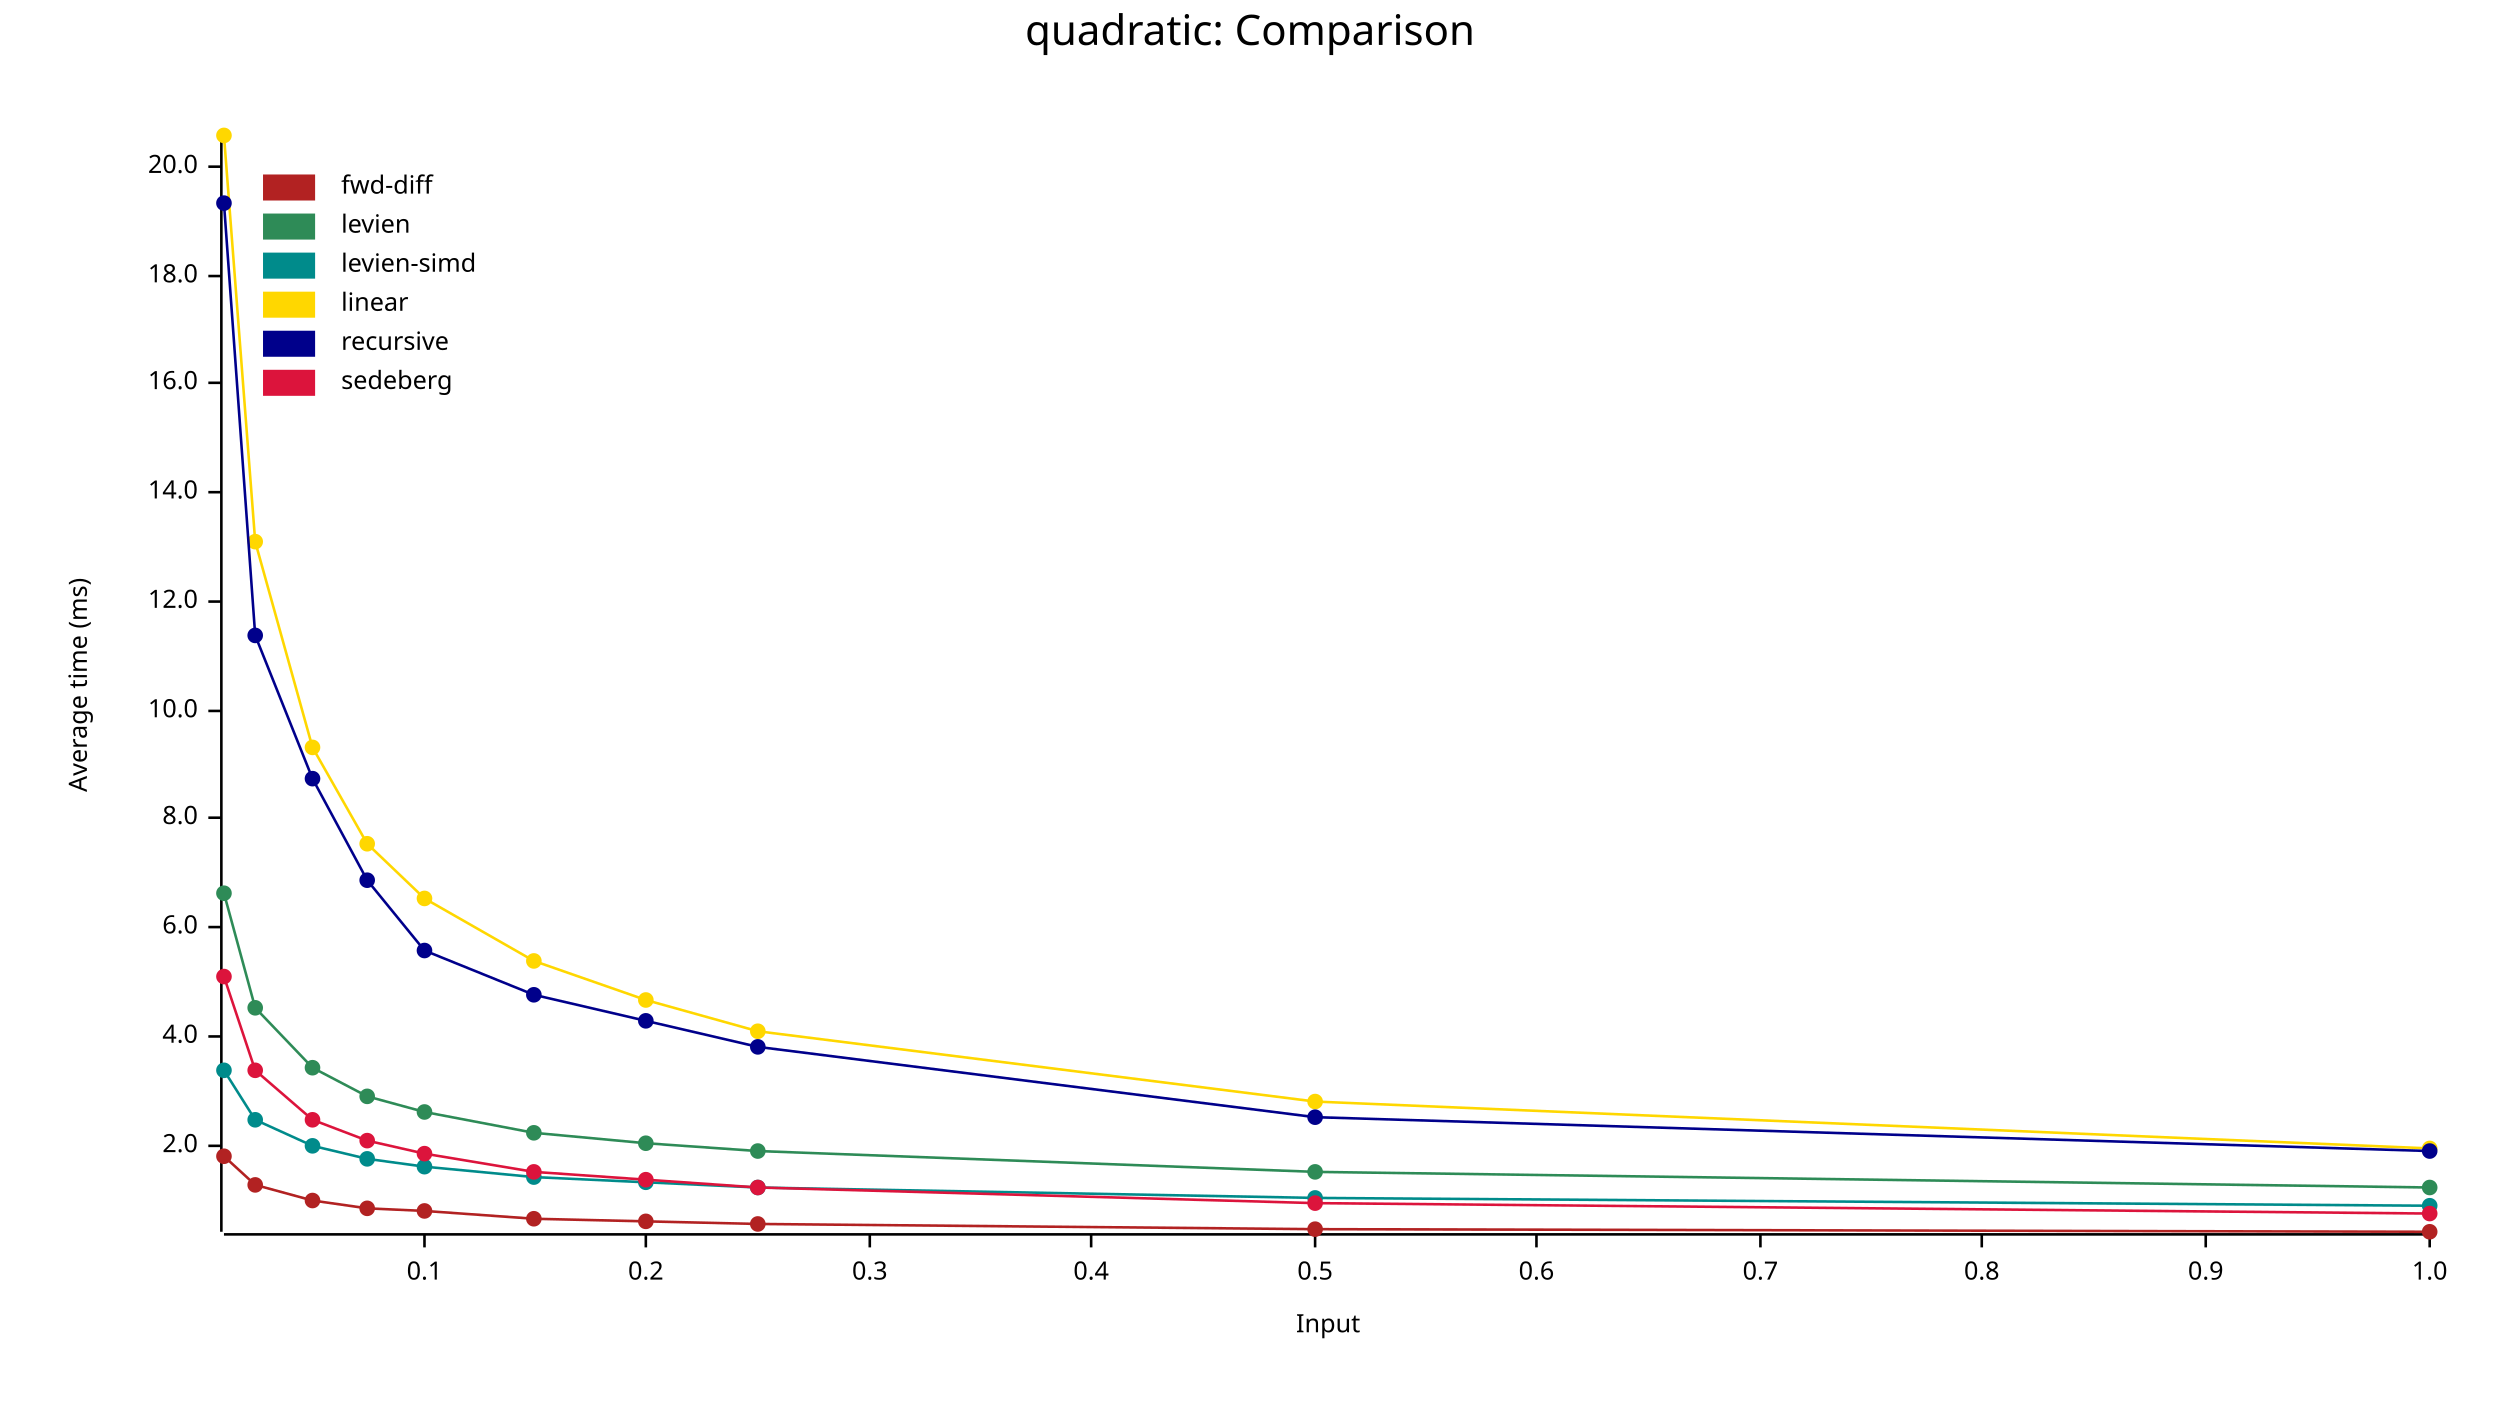
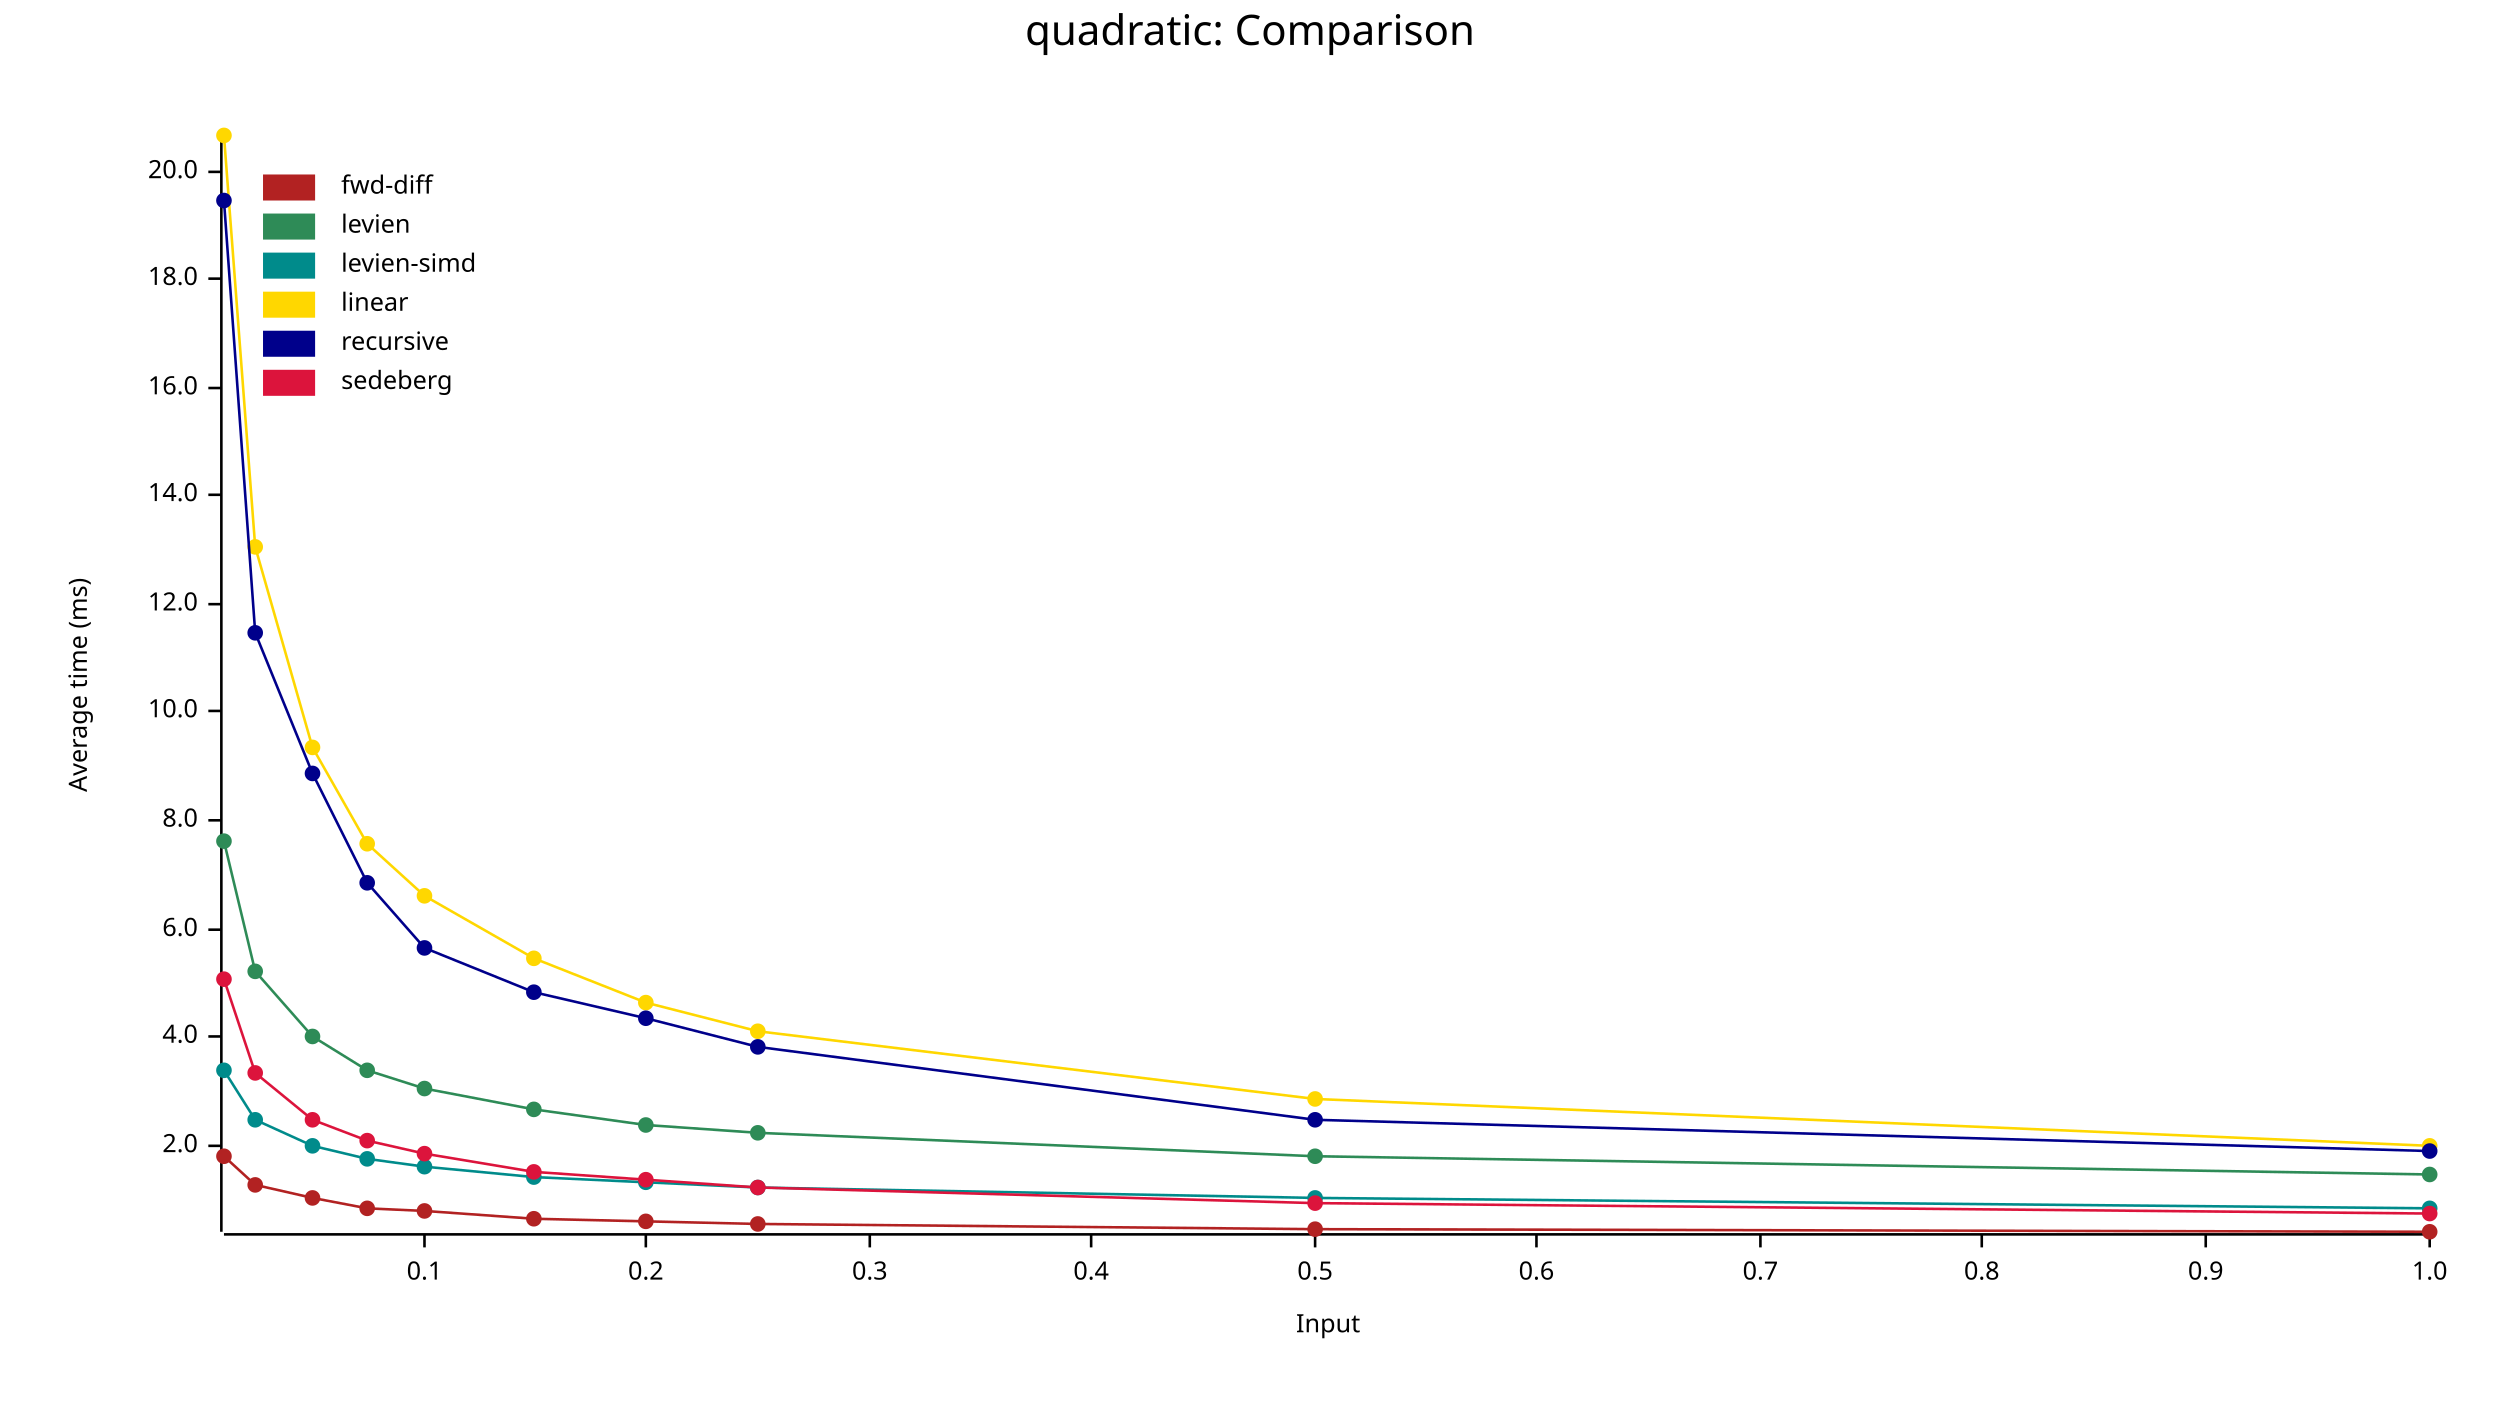
<svg xmlns="http://www.w3.org/2000/svg" width="960" height="540" viewBox="0 0 960 540">
  <text x="480" y="5" dy="0.76em" text-anchor="middle" font-family="sans-serif" font-size="16.129" opacity="1" fill="#000000">
quadratic: Comparison
</text>
  <text x="26" y="263" dy="0.76em" text-anchor="middle" font-family="sans-serif" font-size="9.677" opacity="1" fill="#000000" transform="rotate(270, 26, 263)">
Average time (ms)
</text>
  <text x="510" y="514" dy="-0.5ex" text-anchor="middle" font-family="sans-serif" font-size="9.677" opacity="1" fill="#000000">
Input
</text>
  <polyline fill="none" opacity="1" stroke="#000000" stroke-width="1" points="85,52 85,473 " />
  <text x="76" y="440" dy="0.5ex" text-anchor="end" font-family="sans-serif" font-size="9.677" opacity="1" fill="#000000">
2.0
</text>
  <polyline fill="none" opacity="1" stroke="#000000" stroke-width="1" points="80,440 85,440 " />
  <text x="76" y="398" dy="0.5ex" text-anchor="end" font-family="sans-serif" font-size="9.677" opacity="1" fill="#000000">
4.0
</text>
  <polyline fill="none" opacity="1" stroke="#000000" stroke-width="1" points="80,398 85,398 " />
-   <text x="76" y="356" dy="0.5ex" text-anchor="end" font-family="sans-serif" font-size="9.677" opacity="1" fill="#000000">
+   <text x="76" y="357" dy="0.5ex" text-anchor="end" font-family="sans-serif" font-size="9.677" opacity="1" fill="#000000">
6.0
</text>
-   <polyline fill="none" opacity="1" stroke="#000000" stroke-width="1" points="80,356 85,356 " />
-   <text x="76" y="314" dy="0.5ex" text-anchor="end" font-family="sans-serif" font-size="9.677" opacity="1" fill="#000000">
+   <polyline fill="none" opacity="1" stroke="#000000" stroke-width="1" points="80,357 85,357 " />
+   <text x="76" y="315" dy="0.5ex" text-anchor="end" font-family="sans-serif" font-size="9.677" opacity="1" fill="#000000">
8.0
</text>
-   <polyline fill="none" opacity="1" stroke="#000000" stroke-width="1" points="80,314 85,314 " />
+   <polyline fill="none" opacity="1" stroke="#000000" stroke-width="1" points="80,315 85,315 " />
  <text x="76" y="273" dy="0.5ex" text-anchor="end" font-family="sans-serif" font-size="9.677" opacity="1" fill="#000000">
10.0
</text>
  <polyline fill="none" opacity="1" stroke="#000000" stroke-width="1" points="80,273 85,273 " />
-   <text x="76" y="231" dy="0.5ex" text-anchor="end" font-family="sans-serif" font-size="9.677" opacity="1" fill="#000000">
+   <text x="76" y="232" dy="0.5ex" text-anchor="end" font-family="sans-serif" font-size="9.677" opacity="1" fill="#000000">
12.0
</text>
-   <polyline fill="none" opacity="1" stroke="#000000" stroke-width="1" points="80,231 85,231 " />
-   <text x="76" y="189" dy="0.5ex" text-anchor="end" font-family="sans-serif" font-size="9.677" opacity="1" fill="#000000">
+   <polyline fill="none" opacity="1" stroke="#000000" stroke-width="1" points="80,232 85,232 " />
+   <text x="76" y="190" dy="0.5ex" text-anchor="end" font-family="sans-serif" font-size="9.677" opacity="1" fill="#000000">
14.0
</text>
-   <polyline fill="none" opacity="1" stroke="#000000" stroke-width="1" points="80,189 85,189 " />
-   <text x="76" y="147" dy="0.5ex" text-anchor="end" font-family="sans-serif" font-size="9.677" opacity="1" fill="#000000">
+   <polyline fill="none" opacity="1" stroke="#000000" stroke-width="1" points="80,190 85,190 " />
+   <text x="76" y="149" dy="0.5ex" text-anchor="end" font-family="sans-serif" font-size="9.677" opacity="1" fill="#000000">
16.0
</text>
-   <polyline fill="none" opacity="1" stroke="#000000" stroke-width="1" points="80,147 85,147 " />
-   <text x="76" y="106" dy="0.5ex" text-anchor="end" font-family="sans-serif" font-size="9.677" opacity="1" fill="#000000">
+   <polyline fill="none" opacity="1" stroke="#000000" stroke-width="1" points="80,149 85,149 " />
+   <text x="76" y="107" dy="0.5ex" text-anchor="end" font-family="sans-serif" font-size="9.677" opacity="1" fill="#000000">
18.0
</text>
-   <polyline fill="none" opacity="1" stroke="#000000" stroke-width="1" points="80,106 85,106 " />
-   <text x="76" y="64" dy="0.5ex" text-anchor="end" font-family="sans-serif" font-size="9.677" opacity="1" fill="#000000">
+   <polyline fill="none" opacity="1" stroke="#000000" stroke-width="1" points="80,107 85,107 " />
+   <text x="76" y="66" dy="0.5ex" text-anchor="end" font-family="sans-serif" font-size="9.677" opacity="1" fill="#000000">
20.0
</text>
-   <polyline fill="none" opacity="1" stroke="#000000" stroke-width="1" points="80,64 85,64 " />
+   <polyline fill="none" opacity="1" stroke="#000000" stroke-width="1" points="80,66 85,66 " />
  <polyline fill="none" opacity="1" stroke="#000000" stroke-width="1" points="86,474 933,474 " />
  <text x="163" y="484" dy="0.76em" text-anchor="middle" font-family="sans-serif" font-size="9.677" opacity="1" fill="#000000">
0.1
</text>
  <polyline fill="none" opacity="1" stroke="#000000" stroke-width="1" points="163,474 163,479 " />
  <text x="248" y="484" dy="0.76em" text-anchor="middle" font-family="sans-serif" font-size="9.677" opacity="1" fill="#000000">
0.2
</text>
  <polyline fill="none" opacity="1" stroke="#000000" stroke-width="1" points="248,474 248,479 " />
  <text x="334" y="484" dy="0.76em" text-anchor="middle" font-family="sans-serif" font-size="9.677" opacity="1" fill="#000000">
0.3
</text>
  <polyline fill="none" opacity="1" stroke="#000000" stroke-width="1" points="334,474 334,479 " />
  <text x="419" y="484" dy="0.76em" text-anchor="middle" font-family="sans-serif" font-size="9.677" opacity="1" fill="#000000">
0.4
</text>
  <polyline fill="none" opacity="1" stroke="#000000" stroke-width="1" points="419,474 419,479 " />
  <text x="505" y="484" dy="0.76em" text-anchor="middle" font-family="sans-serif" font-size="9.677" opacity="1" fill="#000000">
0.5
</text>
  <polyline fill="none" opacity="1" stroke="#000000" stroke-width="1" points="505,474 505,479 " />
  <text x="590" y="484" dy="0.76em" text-anchor="middle" font-family="sans-serif" font-size="9.677" opacity="1" fill="#000000">
0.6
</text>
  <polyline fill="none" opacity="1" stroke="#000000" stroke-width="1" points="590,474 590,479 " />
  <text x="676" y="484" dy="0.76em" text-anchor="middle" font-family="sans-serif" font-size="9.677" opacity="1" fill="#000000">
0.7
</text>
  <polyline fill="none" opacity="1" stroke="#000000" stroke-width="1" points="676,474 676,479 " />
  <text x="761" y="484" dy="0.76em" text-anchor="middle" font-family="sans-serif" font-size="9.677" opacity="1" fill="#000000">
0.8
</text>
  <polyline fill="none" opacity="1" stroke="#000000" stroke-width="1" points="761,474 761,479 " />
  <text x="847" y="484" dy="0.76em" text-anchor="middle" font-family="sans-serif" font-size="9.677" opacity="1" fill="#000000">
0.9
</text>
  <polyline fill="none" opacity="1" stroke="#000000" stroke-width="1" points="847,474 847,479 " />
  <text x="933" y="484" dy="0.76em" text-anchor="middle" font-family="sans-serif" font-size="9.677" opacity="1" fill="#000000">
1.0
</text>
  <polyline fill="none" opacity="1" stroke="#000000" stroke-width="1" points="933,474 933,479 " />
  <circle cx="86" cy="444" r="3" opacity="1" fill="#B22222" stroke="none" stroke-width="1" />
  <circle cx="98" cy="455" r="3" opacity="1" fill="#B22222" stroke="none" stroke-width="1" />
-   <circle cx="120" cy="461" r="3" opacity="1" fill="#B22222" stroke="none" stroke-width="1" />
+   <circle cx="120" cy="460" r="3" opacity="1" fill="#B22222" stroke="none" stroke-width="1" />
  <circle cx="141" cy="464" r="3" opacity="1" fill="#B22222" stroke="none" stroke-width="1" />
  <circle cx="163" cy="465" r="3" opacity="1" fill="#B22222" stroke="none" stroke-width="1" />
  <circle cx="205" cy="468" r="3" opacity="1" fill="#B22222" stroke="none" stroke-width="1" />
  <circle cx="248" cy="469" r="3" opacity="1" fill="#B22222" stroke="none" stroke-width="1" />
  <circle cx="291" cy="470" r="3" opacity="1" fill="#B22222" stroke="none" stroke-width="1" />
  <circle cx="505" cy="472" r="3" opacity="1" fill="#B22222" stroke="none" stroke-width="1" />
  <circle cx="933" cy="473" r="3" opacity="1" fill="#B22222" stroke="none" stroke-width="1" />
-   <polyline fill="none" opacity="1" stroke="#B22222" stroke-width="1" points="86,444 98,455 120,461 141,464 163,465 205,468 248,469 291,470 505,472 933,473 " />
-   <circle cx="86" cy="343" r="3" opacity="1" fill="#2E8B57" stroke="none" stroke-width="1" />
-   <circle cx="98" cy="387" r="3" opacity="1" fill="#2E8B57" stroke="none" stroke-width="1" />
-   <circle cx="120" cy="410" r="3" opacity="1" fill="#2E8B57" stroke="none" stroke-width="1" />
-   <circle cx="141" cy="421" r="3" opacity="1" fill="#2E8B57" stroke="none" stroke-width="1" />
-   <circle cx="163" cy="427" r="3" opacity="1" fill="#2E8B57" stroke="none" stroke-width="1" />
-   <circle cx="205" cy="435" r="3" opacity="1" fill="#2E8B57" stroke="none" stroke-width="1" />
-   <circle cx="248" cy="439" r="3" opacity="1" fill="#2E8B57" stroke="none" stroke-width="1" />
-   <circle cx="291" cy="442" r="3" opacity="1" fill="#2E8B57" stroke="none" stroke-width="1" />
-   <circle cx="505" cy="450" r="3" opacity="1" fill="#2E8B57" stroke="none" stroke-width="1" />
-   <circle cx="933" cy="456" r="3" opacity="1" fill="#2E8B57" stroke="none" stroke-width="1" />
-   <polyline fill="none" opacity="1" stroke="#2E8B57" stroke-width="1" points="86,343 98,387 120,410 141,421 163,427 205,435 248,439 291,442 505,450 933,456 " />
+   <polyline fill="none" opacity="1" stroke="#B22222" stroke-width="1" points="86,444 98,455 120,460 141,464 163,465 205,468 248,469 291,470 505,472 933,473 " />
+   <circle cx="86" cy="323" r="3" opacity="1" fill="#2E8B57" stroke="none" stroke-width="1" />
+   <circle cx="98" cy="373" r="3" opacity="1" fill="#2E8B57" stroke="none" stroke-width="1" />
+   <circle cx="120" cy="398" r="3" opacity="1" fill="#2E8B57" stroke="none" stroke-width="1" />
+   <circle cx="141" cy="411" r="3" opacity="1" fill="#2E8B57" stroke="none" stroke-width="1" />
+   <circle cx="163" cy="418" r="3" opacity="1" fill="#2E8B57" stroke="none" stroke-width="1" />
+   <circle cx="205" cy="426" r="3" opacity="1" fill="#2E8B57" stroke="none" stroke-width="1" />
+   <circle cx="248" cy="432" r="3" opacity="1" fill="#2E8B57" stroke="none" stroke-width="1" />
+   <circle cx="291" cy="435" r="3" opacity="1" fill="#2E8B57" stroke="none" stroke-width="1" />
+   <circle cx="505" cy="444" r="3" opacity="1" fill="#2E8B57" stroke="none" stroke-width="1" />
+   <circle cx="933" cy="451" r="3" opacity="1" fill="#2E8B57" stroke="none" stroke-width="1" />
+   <polyline fill="none" opacity="1" stroke="#2E8B57" stroke-width="1" points="86,323 98,373 120,398 141,411 163,418 205,426 248,432 291,435 505,444 933,451 " />
  <circle cx="86" cy="411" r="3" opacity="1" fill="#008B8B" stroke="none" stroke-width="1" />
  <circle cx="98" cy="430" r="3" opacity="1" fill="#008B8B" stroke="none" stroke-width="1" />
  <circle cx="120" cy="440" r="3" opacity="1" fill="#008B8B" stroke="none" stroke-width="1" />
  <circle cx="141" cy="445" r="3" opacity="1" fill="#008B8B" stroke="none" stroke-width="1" />
  <circle cx="163" cy="448" r="3" opacity="1" fill="#008B8B" stroke="none" stroke-width="1" />
  <circle cx="205" cy="452" r="3" opacity="1" fill="#008B8B" stroke="none" stroke-width="1" />
  <circle cx="248" cy="454" r="3" opacity="1" fill="#008B8B" stroke="none" stroke-width="1" />
  <circle cx="291" cy="456" r="3" opacity="1" fill="#008B8B" stroke="none" stroke-width="1" />
  <circle cx="505" cy="460" r="3" opacity="1" fill="#008B8B" stroke="none" stroke-width="1" />
-   <circle cx="933" cy="463" r="3" opacity="1" fill="#008B8B" stroke="none" stroke-width="1" />
-   <polyline fill="none" opacity="1" stroke="#008B8B" stroke-width="1" points="86,411 98,430 120,440 141,445 163,448 205,452 248,454 291,456 505,460 933,463 " />
+   <circle cx="933" cy="464" r="3" opacity="1" fill="#008B8B" stroke="none" stroke-width="1" />
+   <polyline fill="none" opacity="1" stroke="#008B8B" stroke-width="1" points="86,411 98,430 120,440 141,445 163,448 205,452 248,454 291,456 505,460 933,464 " />
  <circle cx="86" cy="52" r="3" opacity="1" fill="#FFD700" stroke="none" stroke-width="1" />
-   <circle cx="98" cy="208" r="3" opacity="1" fill="#FFD700" stroke="none" stroke-width="1" />
+   <circle cx="98" cy="210" r="3" opacity="1" fill="#FFD700" stroke="none" stroke-width="1" />
  <circle cx="120" cy="287" r="3" opacity="1" fill="#FFD700" stroke="none" stroke-width="1" />
  <circle cx="141" cy="324" r="3" opacity="1" fill="#FFD700" stroke="none" stroke-width="1" />
-   <circle cx="163" cy="345" r="3" opacity="1" fill="#FFD700" stroke="none" stroke-width="1" />
-   <circle cx="205" cy="369" r="3" opacity="1" fill="#FFD700" stroke="none" stroke-width="1" />
-   <circle cx="248" cy="384" r="3" opacity="1" fill="#FFD700" stroke="none" stroke-width="1" />
+   <circle cx="163" cy="344" r="3" opacity="1" fill="#FFD700" stroke="none" stroke-width="1" />
+   <circle cx="205" cy="368" r="3" opacity="1" fill="#FFD700" stroke="none" stroke-width="1" />
+   <circle cx="248" cy="385" r="3" opacity="1" fill="#FFD700" stroke="none" stroke-width="1" />
  <circle cx="291" cy="396" r="3" opacity="1" fill="#FFD700" stroke="none" stroke-width="1" />
-   <circle cx="505" cy="423" r="3" opacity="1" fill="#FFD700" stroke="none" stroke-width="1" />
-   <circle cx="933" cy="441" r="3" opacity="1" fill="#FFD700" stroke="none" stroke-width="1" />
-   <polyline fill="none" opacity="1" stroke="#FFD700" stroke-width="1" points="86,52 98,208 120,287 141,324 163,345 205,369 248,384 291,396 505,423 933,441 " />
-   <circle cx="86" cy="78" r="3" opacity="1" fill="#00008B" stroke="none" stroke-width="1" />
-   <circle cx="98" cy="244" r="3" opacity="1" fill="#00008B" stroke="none" stroke-width="1" />
-   <circle cx="120" cy="299" r="3" opacity="1" fill="#00008B" stroke="none" stroke-width="1" />
-   <circle cx="141" cy="338" r="3" opacity="1" fill="#00008B" stroke="none" stroke-width="1" />
-   <circle cx="163" cy="365" r="3" opacity="1" fill="#00008B" stroke="none" stroke-width="1" />
-   <circle cx="205" cy="382" r="3" opacity="1" fill="#00008B" stroke="none" stroke-width="1" />
-   <circle cx="248" cy="392" r="3" opacity="1" fill="#00008B" stroke="none" stroke-width="1" />
+   <circle cx="505" cy="422" r="3" opacity="1" fill="#FFD700" stroke="none" stroke-width="1" />
+   <circle cx="933" cy="440" r="3" opacity="1" fill="#FFD700" stroke="none" stroke-width="1" />
+   <polyline fill="none" opacity="1" stroke="#FFD700" stroke-width="1" points="86,52 98,210 120,287 141,324 163,344 205,368 248,385 291,396 505,422 933,440 " />
+   <circle cx="86" cy="77" r="3" opacity="1" fill="#00008B" stroke="none" stroke-width="1" />
+   <circle cx="98" cy="243" r="3" opacity="1" fill="#00008B" stroke="none" stroke-width="1" />
+   <circle cx="120" cy="297" r="3" opacity="1" fill="#00008B" stroke="none" stroke-width="1" />
+   <circle cx="141" cy="339" r="3" opacity="1" fill="#00008B" stroke="none" stroke-width="1" />
+   <circle cx="163" cy="364" r="3" opacity="1" fill="#00008B" stroke="none" stroke-width="1" />
+   <circle cx="205" cy="381" r="3" opacity="1" fill="#00008B" stroke="none" stroke-width="1" />
+   <circle cx="248" cy="391" r="3" opacity="1" fill="#00008B" stroke="none" stroke-width="1" />
  <circle cx="291" cy="402" r="3" opacity="1" fill="#00008B" stroke="none" stroke-width="1" />
-   <circle cx="505" cy="429" r="3" opacity="1" fill="#00008B" stroke="none" stroke-width="1" />
+   <circle cx="505" cy="430" r="3" opacity="1" fill="#00008B" stroke="none" stroke-width="1" />
  <circle cx="933" cy="442" r="3" opacity="1" fill="#00008B" stroke="none" stroke-width="1" />
-   <polyline fill="none" opacity="1" stroke="#00008B" stroke-width="1" points="86,78 98,244 120,299 141,338 163,365 205,382 248,392 291,402 505,429 933,442 " />
-   <circle cx="86" cy="375" r="3" opacity="1" fill="#DC143C" stroke="none" stroke-width="1" />
-   <circle cx="98" cy="411" r="3" opacity="1" fill="#DC143C" stroke="none" stroke-width="1" />
+   <polyline fill="none" opacity="1" stroke="#00008B" stroke-width="1" points="86,77 98,243 120,297 141,339 163,364 205,381 248,391 291,402 505,430 933,442 " />
+   <circle cx="86" cy="376" r="3" opacity="1" fill="#DC143C" stroke="none" stroke-width="1" />
+   <circle cx="98" cy="412" r="3" opacity="1" fill="#DC143C" stroke="none" stroke-width="1" />
  <circle cx="120" cy="430" r="3" opacity="1" fill="#DC143C" stroke="none" stroke-width="1" />
  <circle cx="141" cy="438" r="3" opacity="1" fill="#DC143C" stroke="none" stroke-width="1" />
  <circle cx="163" cy="443" r="3" opacity="1" fill="#DC143C" stroke="none" stroke-width="1" />
  <circle cx="205" cy="450" r="3" opacity="1" fill="#DC143C" stroke="none" stroke-width="1" />
  <circle cx="248" cy="453" r="3" opacity="1" fill="#DC143C" stroke="none" stroke-width="1" />
  <circle cx="291" cy="456" r="3" opacity="1" fill="#DC143C" stroke="none" stroke-width="1" />
  <circle cx="505" cy="462" r="3" opacity="1" fill="#DC143C" stroke="none" stroke-width="1" />
  <circle cx="933" cy="466" r="3" opacity="1" fill="#DC143C" stroke="none" stroke-width="1" />
-   <polyline fill="none" opacity="1" stroke="#DC143C" stroke-width="1" points="86,375 98,411 120,430 141,438 163,443 205,450 248,453 291,456 505,462 933,466 " />
+   <polyline fill="none" opacity="1" stroke="#DC143C" stroke-width="1" points="86,376 98,412 120,430 141,438 163,443 205,450 248,453 291,456 505,462 933,466 " />
  <text x="131" y="67" dy="0.76em" text-anchor="start" font-family="sans-serif" font-size="9.677" opacity="1" fill="#000000">
fwd-diff
</text>
  <text x="131" y="82" dy="0.76em" text-anchor="start" font-family="sans-serif" font-size="9.677" opacity="1" fill="#000000">
levien
</text>
  <text x="131" y="97" dy="0.76em" text-anchor="start" font-family="sans-serif" font-size="9.677" opacity="1" fill="#000000">
levien-simd
</text>
  <text x="131" y="112" dy="0.76em" text-anchor="start" font-family="sans-serif" font-size="9.677" opacity="1" fill="#000000">
linear
</text>
  <text x="131" y="127" dy="0.76em" text-anchor="start" font-family="sans-serif" font-size="9.677" opacity="1" fill="#000000">
recursive
</text>
  <text x="131" y="142" dy="0.76em" text-anchor="start" font-family="sans-serif" font-size="9.677" opacity="1" fill="#000000">
sedeberg
</text>
  <rect x="101" y="67" width="20" height="10" opacity="1" fill="#B22222" stroke="none" />
  <rect x="101" y="82" width="20" height="10" opacity="1" fill="#2E8B57" stroke="none" />
  <rect x="101" y="97" width="20" height="10" opacity="1" fill="#008B8B" stroke="none" />
  <rect x="101" y="112" width="20" height="10" opacity="1" fill="#FFD700" stroke="none" />
  <rect x="101" y="127" width="20" height="10" opacity="1" fill="#00008B" stroke="none" />
  <rect x="101" y="142" width="20" height="10" opacity="1" fill="#DC143C" stroke="none" />
</svg>
